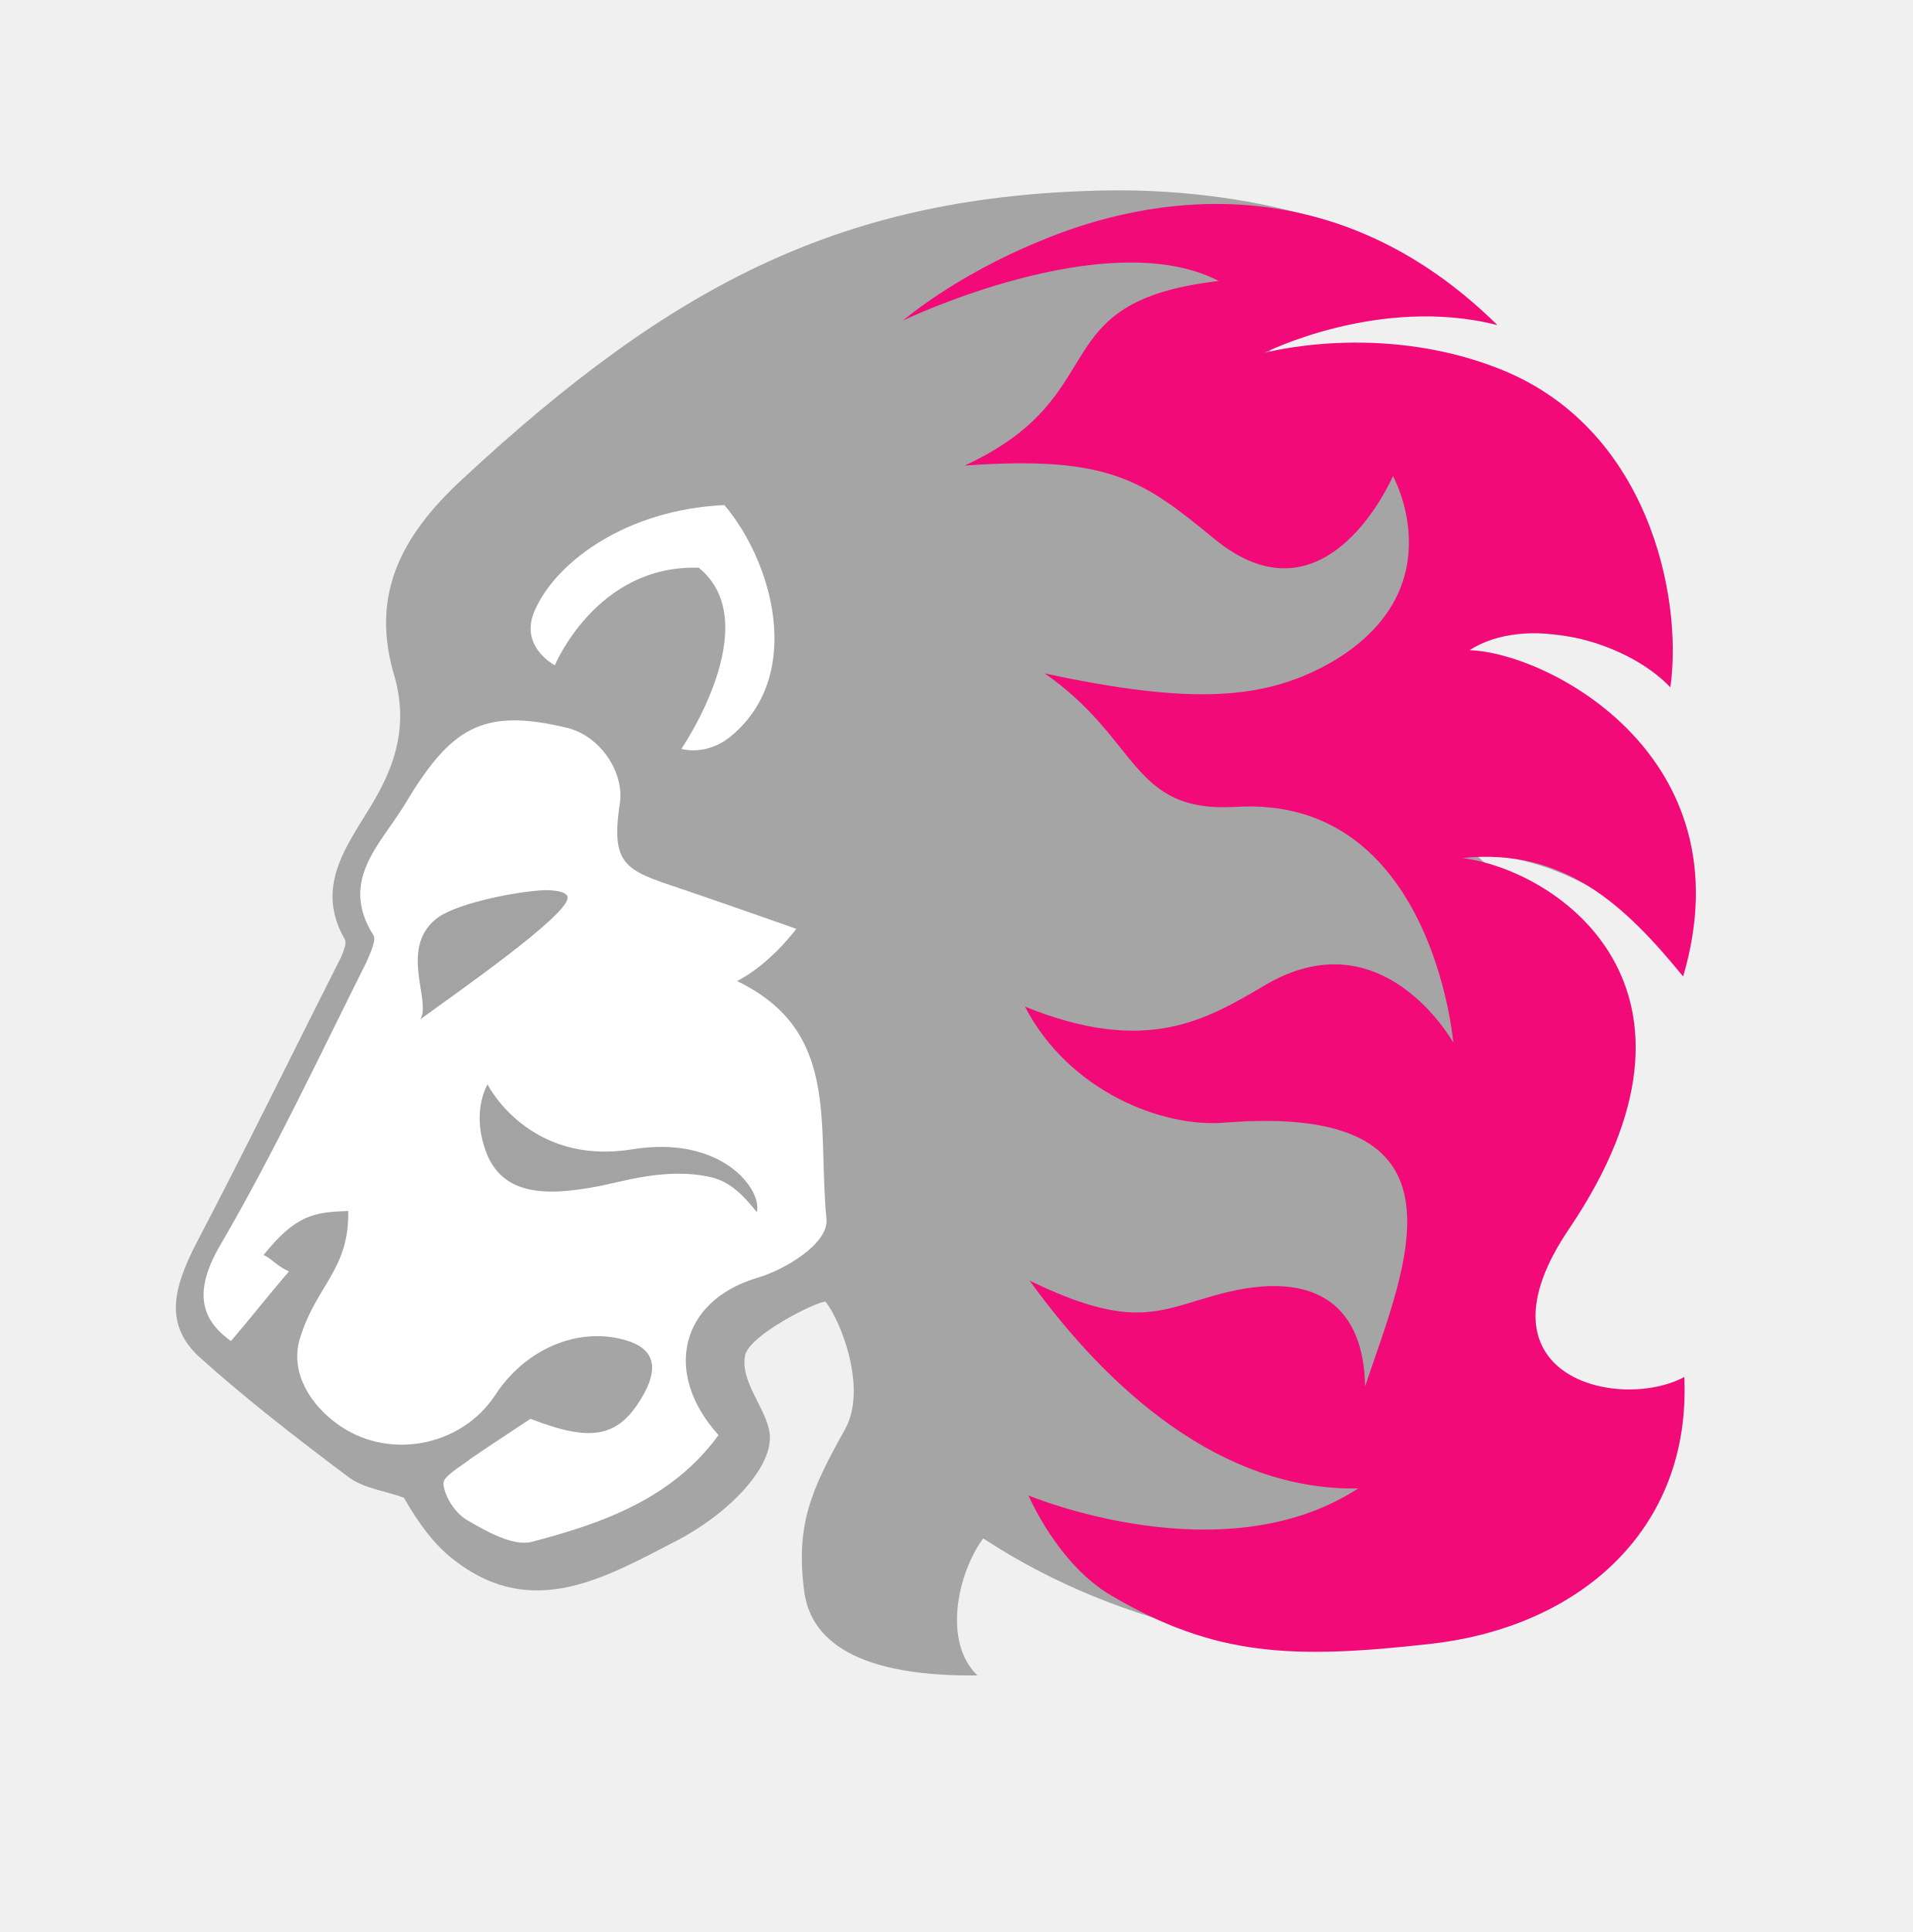
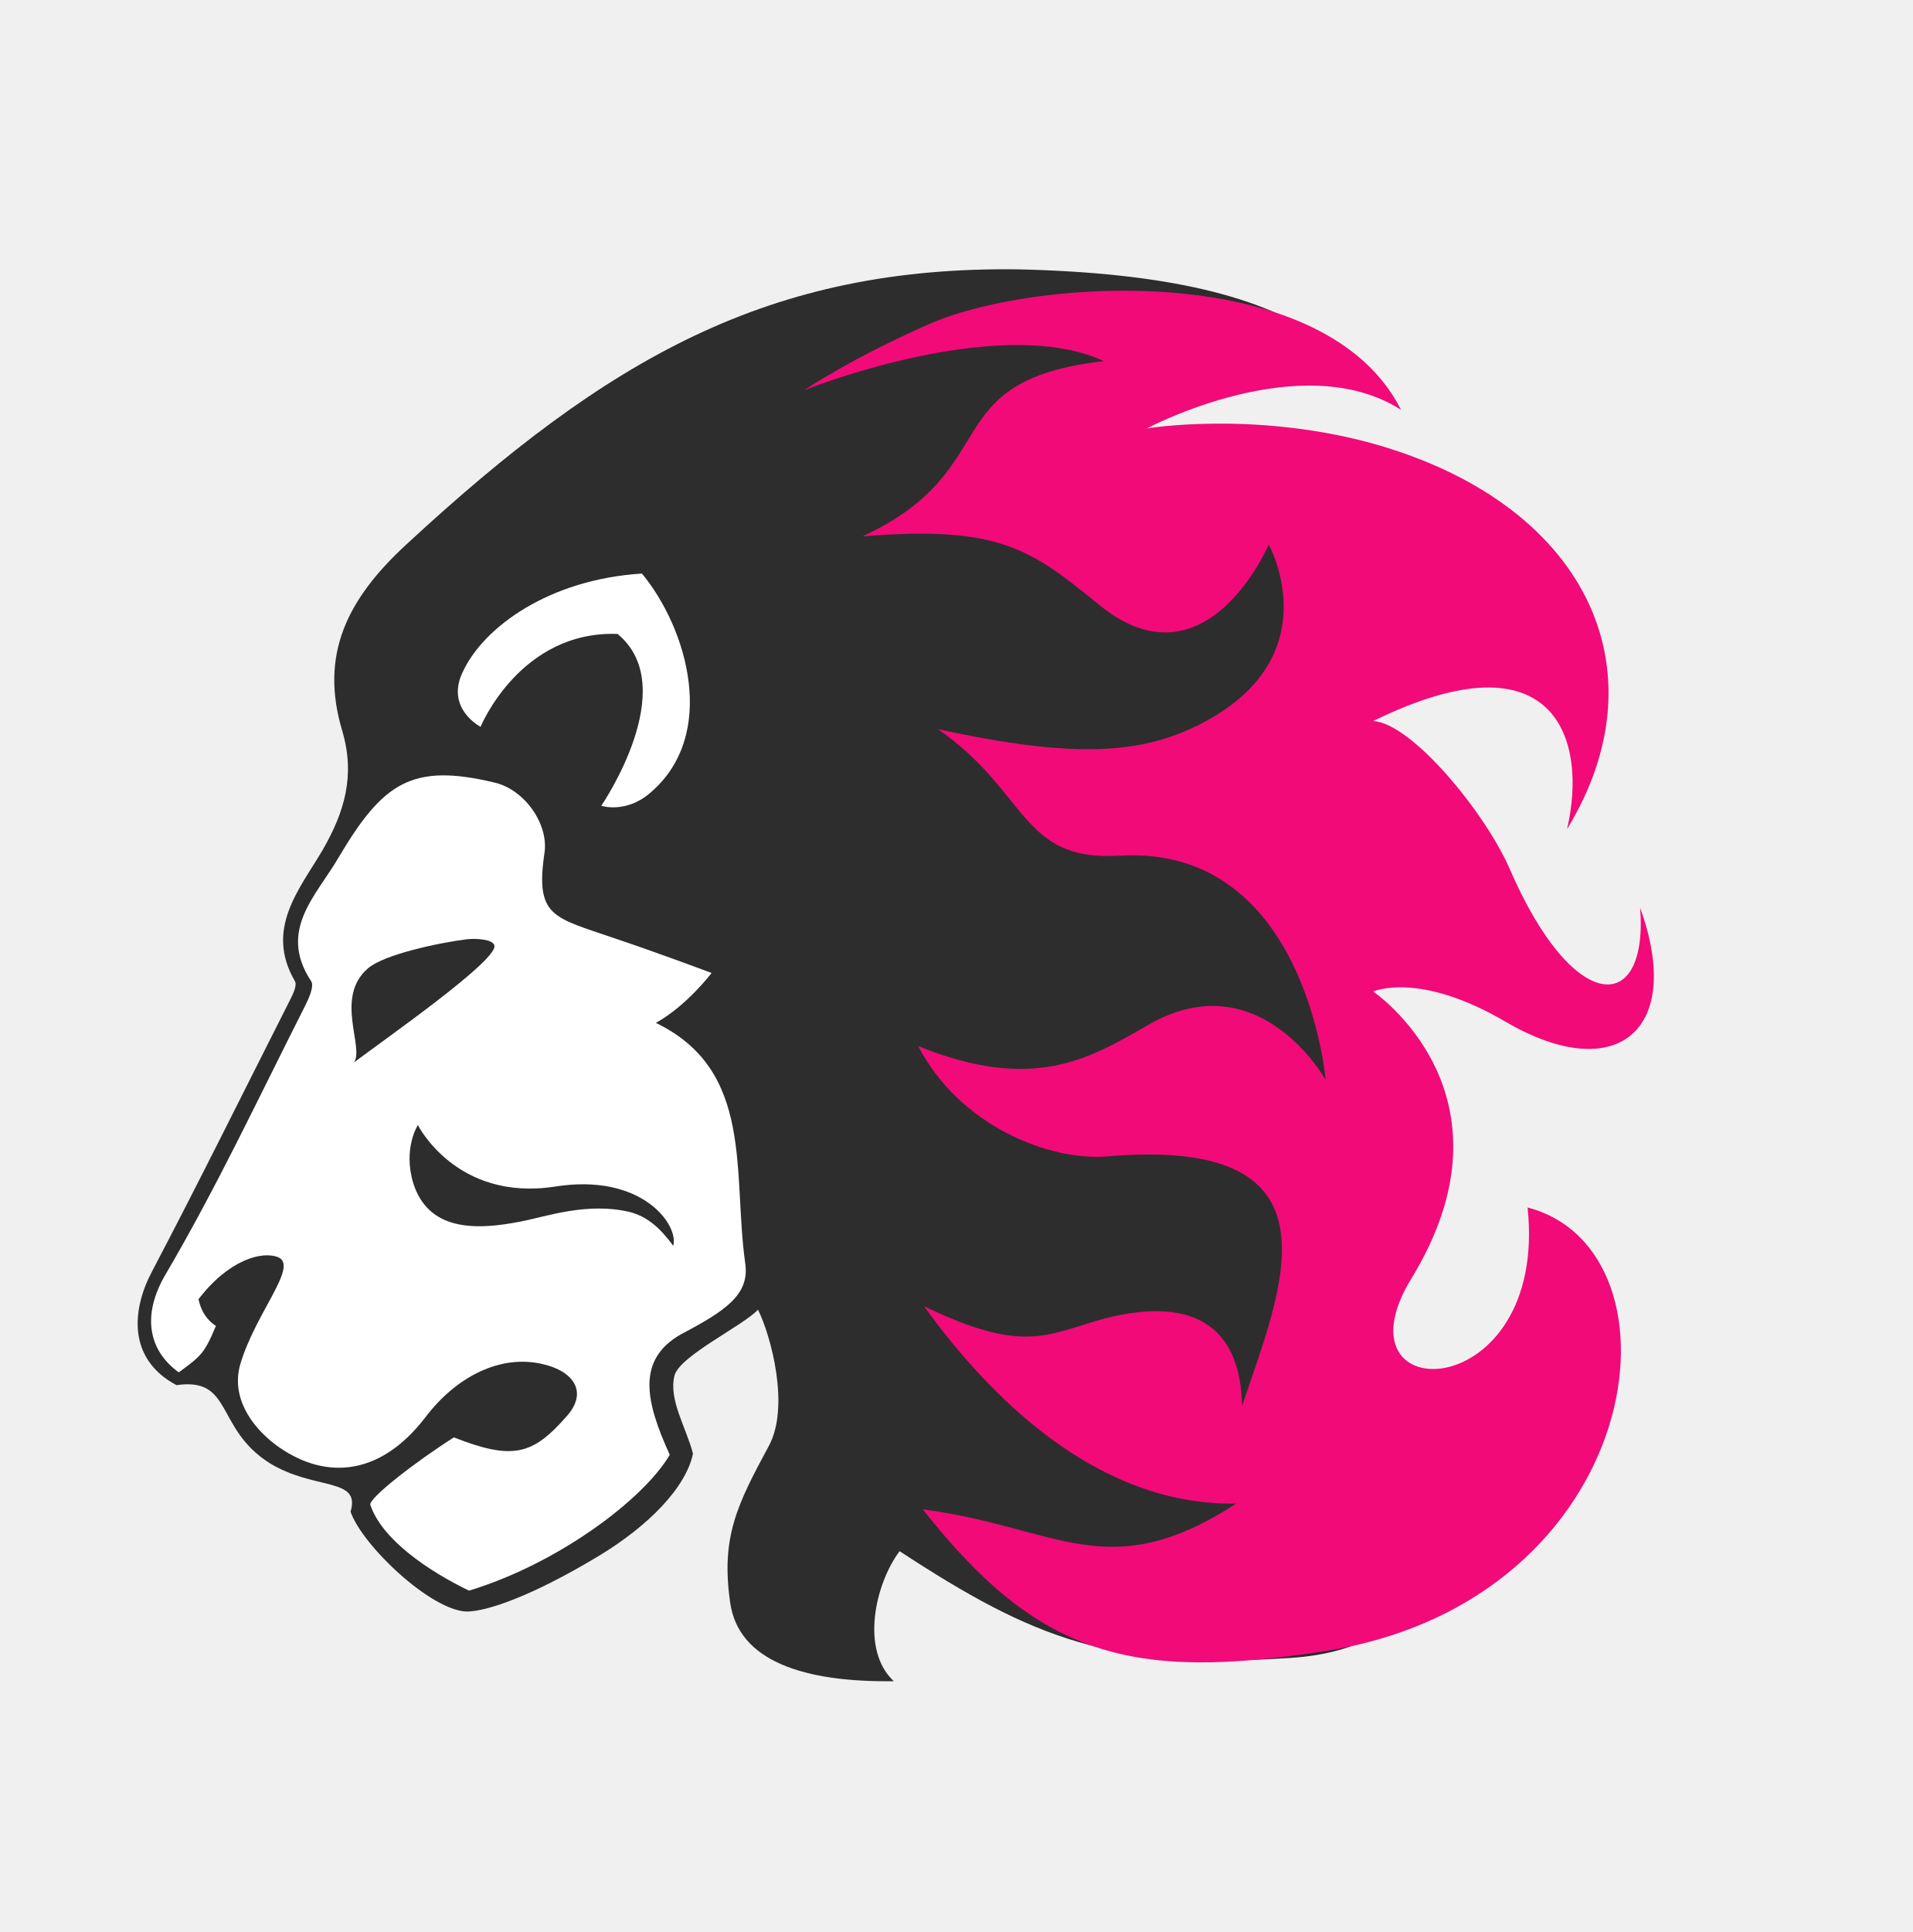
<svg xmlns="http://www.w3.org/2000/svg" xmlns:xlink="http://www.w3.org/1999/xlink" version="1.1" baseProfile="basic" x="0px" y="0px" viewBox="0 0 164.8 166.4" xml:space="preserve">
  <g id="Layer_1">
    <text id="OG_TExt" transform="matrix(1.0071 0 -0.1383 0.9904 163.8448 76.0023)" display="none">
      <tspan x="0" y="0" display="inline" fill="#2D2D2D" stroke="#2D2D2D" stroke-miterlimit="10" font-family="'NexaBold'" font-size="70.68px">STARTERKIT </tspan>
      <tspan x="0" y="70" display="inline" fill="#2D2D2D" stroke="#2D2D2D" stroke-miterlimit="10" font-family="'NexaBold'" font-size="70.68px">MEDIA</tspan>
    </text>
    <g id="Artwork_1_2_">
      <g>
        <defs>
-           <rect id="SVGID_1_" x="10.6" y="11.7" width="137" height="142.5" />
+           <rect id="SVGID_1_" x="11" y="19.3" width="144.1" height="135.4" />
        </defs>
        <clipPath id="SVGID_2_">
          <use xlink:href="#SVGID_1_" overflow="visible" />
        </clipPath>
        <g clip-path="url(#SVGID_2_)">
          <defs>
-             <rect id="SVGID_3_" x="10.6" y="11.7" width="137" height="142.5" />
+             <rect id="SVGID_3_" x="11" y="19.3" width="144.1" height="135.4" />
          </defs>
          <clipPath id="SVGID_4_">
            <use xlink:href="#SVGID_3_" overflow="visible" />
          </clipPath>
-           <path clip-path="url(#SVGID_4_)" fill="#A5A5A5" d="M125.7,26.2c-18.9-1.7-16.2,4.2-16.2,4.2s12.1-1.7,20.6,2.5      c12.8,6.5,14,23.5,14,23.5s-18-4-20.1-0.9c9.9,10.3,16.2,11.9,19.4,25.1c-6.7-5-10.8-6.7-16.4-7.1c12.3,10.8,12.7,18.6,6.7,33.5      c-7.8,19.3-3.4,18.8,7,22.3c-6.1,8.6-7.5,10.7-18.3,12.2c-10.8,1.5-25.5-1-37.7-9c-2.2,3-3.5,8.9-0.5,11.8      c-8.1,0.1-14.1-1.8-14.9-7.1c-0.8-5.9,0.6-8.9,3.5-14.1c2-3.6-0.5-9.6-1.7-11c-1,0.1-6.5,2.9-6.9,4.6c-0.5,2.2,1.8,4.6,2.1,6.7      c0.4,2.9-3.5,7-8.2,9.4c-6,3.1-12.2,6.7-18.8,1.7c-1.9-1.4-3.3-3.4-4.5-5.5c-1.6-0.6-3.5-0.8-4.8-1.8      c-4.4-3.3-8.8-6.7-12.8-10.3c-3.2-2.9-2.1-6.2-0.4-9.6c4.3-8.2,8.4-16.6,12.6-24.9c0.2-0.5,0.5-1.2,0.3-1.5      c-2.7-4.7,0.4-8.3,2.5-11.9c2-3.4,2.9-6.7,1.8-10.7c-2.1-6.9,0.4-12,5.8-17c18.3-17,33-24.5,55.6-24.9      C108.9,16.2,121.9,20.3,125.7,26.2" />
-           <path clip-path="url(#SVGID_4_)" fill="#FFFFFF" d="M61.9,123.6c-4,5.5-10,7.6-16.1,9.2c-1.6,0.4-3.9-0.9-5.6-1.9      c-1-0.6-1.9-2-2-3.1c-0.1-0.6,1.5-1.5,2.4-2.2c1.6-1.1,3.3-2.2,5.1-3.4c5.4,2.1,7.7,1.6,9.8-2.2c1.4-2.6,0.6-4.1-2.1-4.7      c-3.9-0.9-8.2,1-10.7,4.8c-3,4.6-9.4,5.7-13.7,2.5c-2.2-1.6-4-4.3-3.2-7.2c1.4-4.7,4.3-6,4.2-11.1c-2.9,0.1-4.5,0.3-7.3,3.8      c0.6,0.2,1.2,1,2.2,1.4c-1.9,2.2-3.2,3.9-5,6c-2.7-1.9-3.2-4.4-0.9-8.3c4.6-7.9,8.5-16.2,12.6-24.4c0.3-0.7,0.8-1.8,0.6-2.2      c-3-4.7,0.5-7.8,2.6-11.2c4-6.7,6.7-8.5,14.1-6.7c2.8,0.7,4.9,3.8,4.5,6.5c-0.9,5.8,0.8,5.8,6.3,7.7c3.8,1.3,8.9,3.1,8.9,3.1      s-2.2,3-5.1,4.5c8.9,4.3,6.9,12.2,7.7,20.5c0.2,2.1-3.6,4.4-6.1,5.1C58.6,112.1,57.1,118.3,61.9,123.6" />
-           <path clip-path="url(#SVGID_4_)" fill="#FFFFFF" d="M63.1,63.3c-2.2,1.9-4.4,1.2-4.4,1.2s7.4-10.8,1.5-15.6      c-8.8-0.3-12.4,8.4-12.4,8.4s-3.3-1.7-1.6-5c1.9-4,7.8-8.4,16.2-8.8C66.5,48.3,69.3,58,63.1,63.3" />
-           <path clip-path="url(#SVGID_4_)" fill="#A3A3A3" d="M42,93.4c0,0,3.5,7,12.4,5.6c7.8-1.3,11.3,3.5,10.8,5.4      c-1.2-1.5-2.3-2.6-3.9-3c-3.9-0.9-7.7,0.4-9.9,0.8c-4.3,0.8-8.4,0.9-9.7-3.5C40.7,95.5,42,93.4,42,93.4" />
-           <path clip-path="url(#SVGID_4_)" fill="#F20A79" d="M135.2,105.8c-8.7,12.8,4.3,15.8,9.9,12.8c0.6,13.2-9.1,21.6-22,23      c-11.7,1.3-18.4,1.1-27.4-4.2c-4.6-2.7-7.1-8.6-7.1-8.6s16.7,7,28.4-0.6c-11.8,0.2-21.5-8.5-28.3-17.9      c8.9,4.3,11.1,2.6,16.2,1.2c8.8-2.4,12.6,1.3,12.7,7.9c3.5-10.4,9.9-24.5-12.2-22.7c-5.3,0.4-13.3-2.7-17.1-10      c10.4,4.2,15.5,1.2,20.6-1.8c10.2-6.1,16.3,4.9,16.3,4.9s-1.8-21.4-18.8-20.3c-9,0.5-8.2-5.8-16.4-11.5      c12.6,2.7,19.1,2.4,25.1-1.2C125.3,50.5,120,41,120,41s-5.7,13.4-15.4,5.4c-6.1-5-9-7.2-21.5-6.3c13.2-6.1,6.4-14.1,21.9-15.9      c-9.7-5-27.2,3.4-27.2,3.4s4.4-3.8,11.7-6.8c9.7-4.1,25.5-6.6,39.5,7.2c-10.2-2.6-20.1,2.4-20.1,2.4s9.8-2.7,20.1,1.3      c13,5,16,19.7,14.9,27.5c-3.9-4.1-12.5-6.3-17.3-3.2c6.7,0.2,24,9.1,18.4,28.1c-5-6.1-10.2-11.1-19-10.2      C134.3,75,149.1,85.2,135.2,105.8" />
-           <path clip-path="url(#SVGID_4_)" fill="#A3A3A3" d="M37.5,79.2c-3.1,2.6-0.3,7.1-1.3,8.6c3-2.2,12.8-9,12.7-10.5      c0-0.6-1.7-0.7-2.5-0.6C43.9,76.9,39,77.9,37.5,79.2" />
+           <path clip-path="url(#SVGID_4_)" fill="#2D2D2D" d="M114.1,29.3c-18-1.6-15.8,8.4-15.8,8.4s14.5-2.2,21.7,3.2      c10.5,7.9,9.1,13.7,9.1,13.7s-14.6,2.8-16.8,6.9c9.4,9.7,16.1,16.2,16.1,16.2s-10.6,1.3-15.9,6.1c11.7,10.3,13.5,7,7.7,21.1      c-9.8,23.7,3.3,24.6,3.3,24.6s2.3,12.4-12.4,13.3c-15.3,1-22-1.6-33.6-9.2c-2.1,2.8-3.4,8.5-0.5,11.2      c-7.7,0.1-13.4-1.7-14.1-6.8c-0.8-5.6,0.6-8.4,3.3-13.4c1.9-3.4,0.2-9.6-0.9-11.8c-1.3,1.4-6.8,4-7.2,5.7      c-0.5,2.1,1,4.4,1.6,6.7c-0.6,2.9-3.8,6.2-8.1,8.8c-5.8,3.5-9.7,4.8-11.4,4.8c-3.1-0.1-9-5.7-10-8.6c0.9-3-3.1-1.8-7-4.2      c-4.7-3-3.1-7.4-8-6.7c-4.3-2.3-3.8-6.6-2.1-9.8c4.1-7.8,8-15.7,12-23.6c0.2-0.4,0.5-1.1,0.3-1.4c-2.6-4.5,0.4-7.9,2.4-11.3      c1.9-3.3,2.8-6.4,1.7-10.2c-2-6.6,0.4-11.4,5.5-16.1c17.4-16.1,31.3-24,52.8-23.7C100.5,23.5,108.8,25.5,114.1,29.3" />
+           <path clip-path="url(#SVGID_4_)" fill="#FFFFFF" d="M57.7,125.3c-2.3,3.9-9.7,9.4-17.3,11.7c-3.5-1.7-7.5-4.4-8.5-7.4      c-0.1-0.6,3.9-3.7,7.2-5.8c5.1,2,6.8,1.5,9.7-1.8c1.9-2.1,0.6-3.9-2-4.5c-3.7-0.9-7.5,1.1-10.1,4.5c-4.1,5.4-9,5.4-13,2.4      c-2.1-1.6-3.8-4.1-3-6.9c1.3-4.4,5-8.4,3.3-9.2c-1.4-0.6-4.3,0.2-6.9,3.6c0.2,0.9,0.6,1.7,1.5,2.3c-1,2.4-1.3,2.6-3.2,4      c-2.5-1.8-3.3-4.8-1.1-8.5c4.4-7.5,8.1-15.4,12-23.1c0.3-0.6,0.8-1.7,0.5-2.1c-2.9-4.4,0.5-7.4,2.4-10.7      c3.8-6.4,6.3-8.1,13.4-6.4c2.6,0.6,4.7,3.6,4.3,6.1c-0.8,5.5,0.8,5.5,6,7.3c3.6,1.2,8.4,3,8.4,3s-2.1,2.8-4.8,4.3      c8.5,4.1,6.6,12.9,7.7,20.7c0.4,2.7-1.7,4.1-5.5,6.1C54.8,117.1,55.6,120.7,57.7,125.3" />
+           <path clip-path="url(#SVGID_4_)" fill="#FFFFFF" d="M56,68.3c-2.1,1.8-4.2,1.1-4.2,1.1s7-10.2,1.4-14.8c-8.4-0.3-11.8,8-11.8,8      s-3.1-1.6-1.5-4.8c1.8-3.8,7.4-7.9,15.4-8.4C59.2,54.1,61.9,63.3,56,68.3" />
+           <path clip-path="url(#SVGID_4_)" fill="#2D2D2D" d="M36,96.9c0,0,3.3,6.6,11.8,5.3c7.5-1.2,10.7,3.3,10.2,5.1      c-1.1-1.5-2.2-2.5-3.7-2.9c-3.7-0.9-7.3,0.4-9.4,0.8c-4,0.8-8,0.8-9.3-3.3C34.7,98.9,36,96.9,36,96.9" />
+           <path clip-path="url(#SVGID_4_)" fill="#F20A79" d="M121.6,110.1c-7,11.4,11.8,11.1,10-6.1c14.2,3.7,10.3,33.8-17.4,38.2      c-16.7,2.6-24.7,0.5-34.7-12.2c11.6,1.5,15.9,6.7,27-0.5c-11.2,0.2-20.4-8-26.9-17c8.5,4.1,10.5,2.5,15.4,1.1      c8.4-2.2,11.9,1.2,12,7.5c3.3-9.9,9.4-23.3-11.6-21.5c-5,0.4-12.7-2.6-16.3-9.5c9.9,4,14.7,1.1,19.6-1.7      c9.7-5.8,15.5,4.6,15.5,4.6s-1.7-20.3-17.8-19.3c-8.5,0.5-7.8-5.5-15.6-10.9c12,2.6,18.1,2.3,23.8-1.1      c9.7-5.8,4.7-14.8,4.7-14.8s-5.4,12.7-14.6,5.2c-5.8-4.7-8.5-6.9-20.4-5.9c12.5-5.8,6.1-13.4,20.8-15.1      c-9.1-4.2-25.8,2.5-25.8,2.5s4.1-2.8,11-5.8c9.2-3.9,33.9-5.4,40.4,7.5c-8.6-5.5-21.9,1.6-21.9,1.6s8.9-1.5,19.1,1.2      c18.8,5.1,25.5,19.6,17.1,33.3c1.8-7.7-1-17-16.7-9.3c3.3,0.2,9.5,7.7,11.7,12.6c5.5,12.8,12,12.8,11.3,3.5      c3.8,10.5-2,15.4-11.6,9.8c-7.5-4.4-11.4-2.6-11.4-2.6S131.3,94.2,121.6,110.1" />
+           <path clip-path="url(#SVGID_4_)" fill="#2D2D2D" d="M31.7,83.4c-2.9,2.5-0.3,6.8-1.2,8.1c2.8-2.1,12.1-8.6,12.1-10      c0-0.6-1.6-0.7-2.4-0.6C37.8,81.2,33.1,82.2,31.7,83.4" />
        </g>
      </g>
    </g>
  </g>
  <g id="Layer_2">
</g>
</svg>
